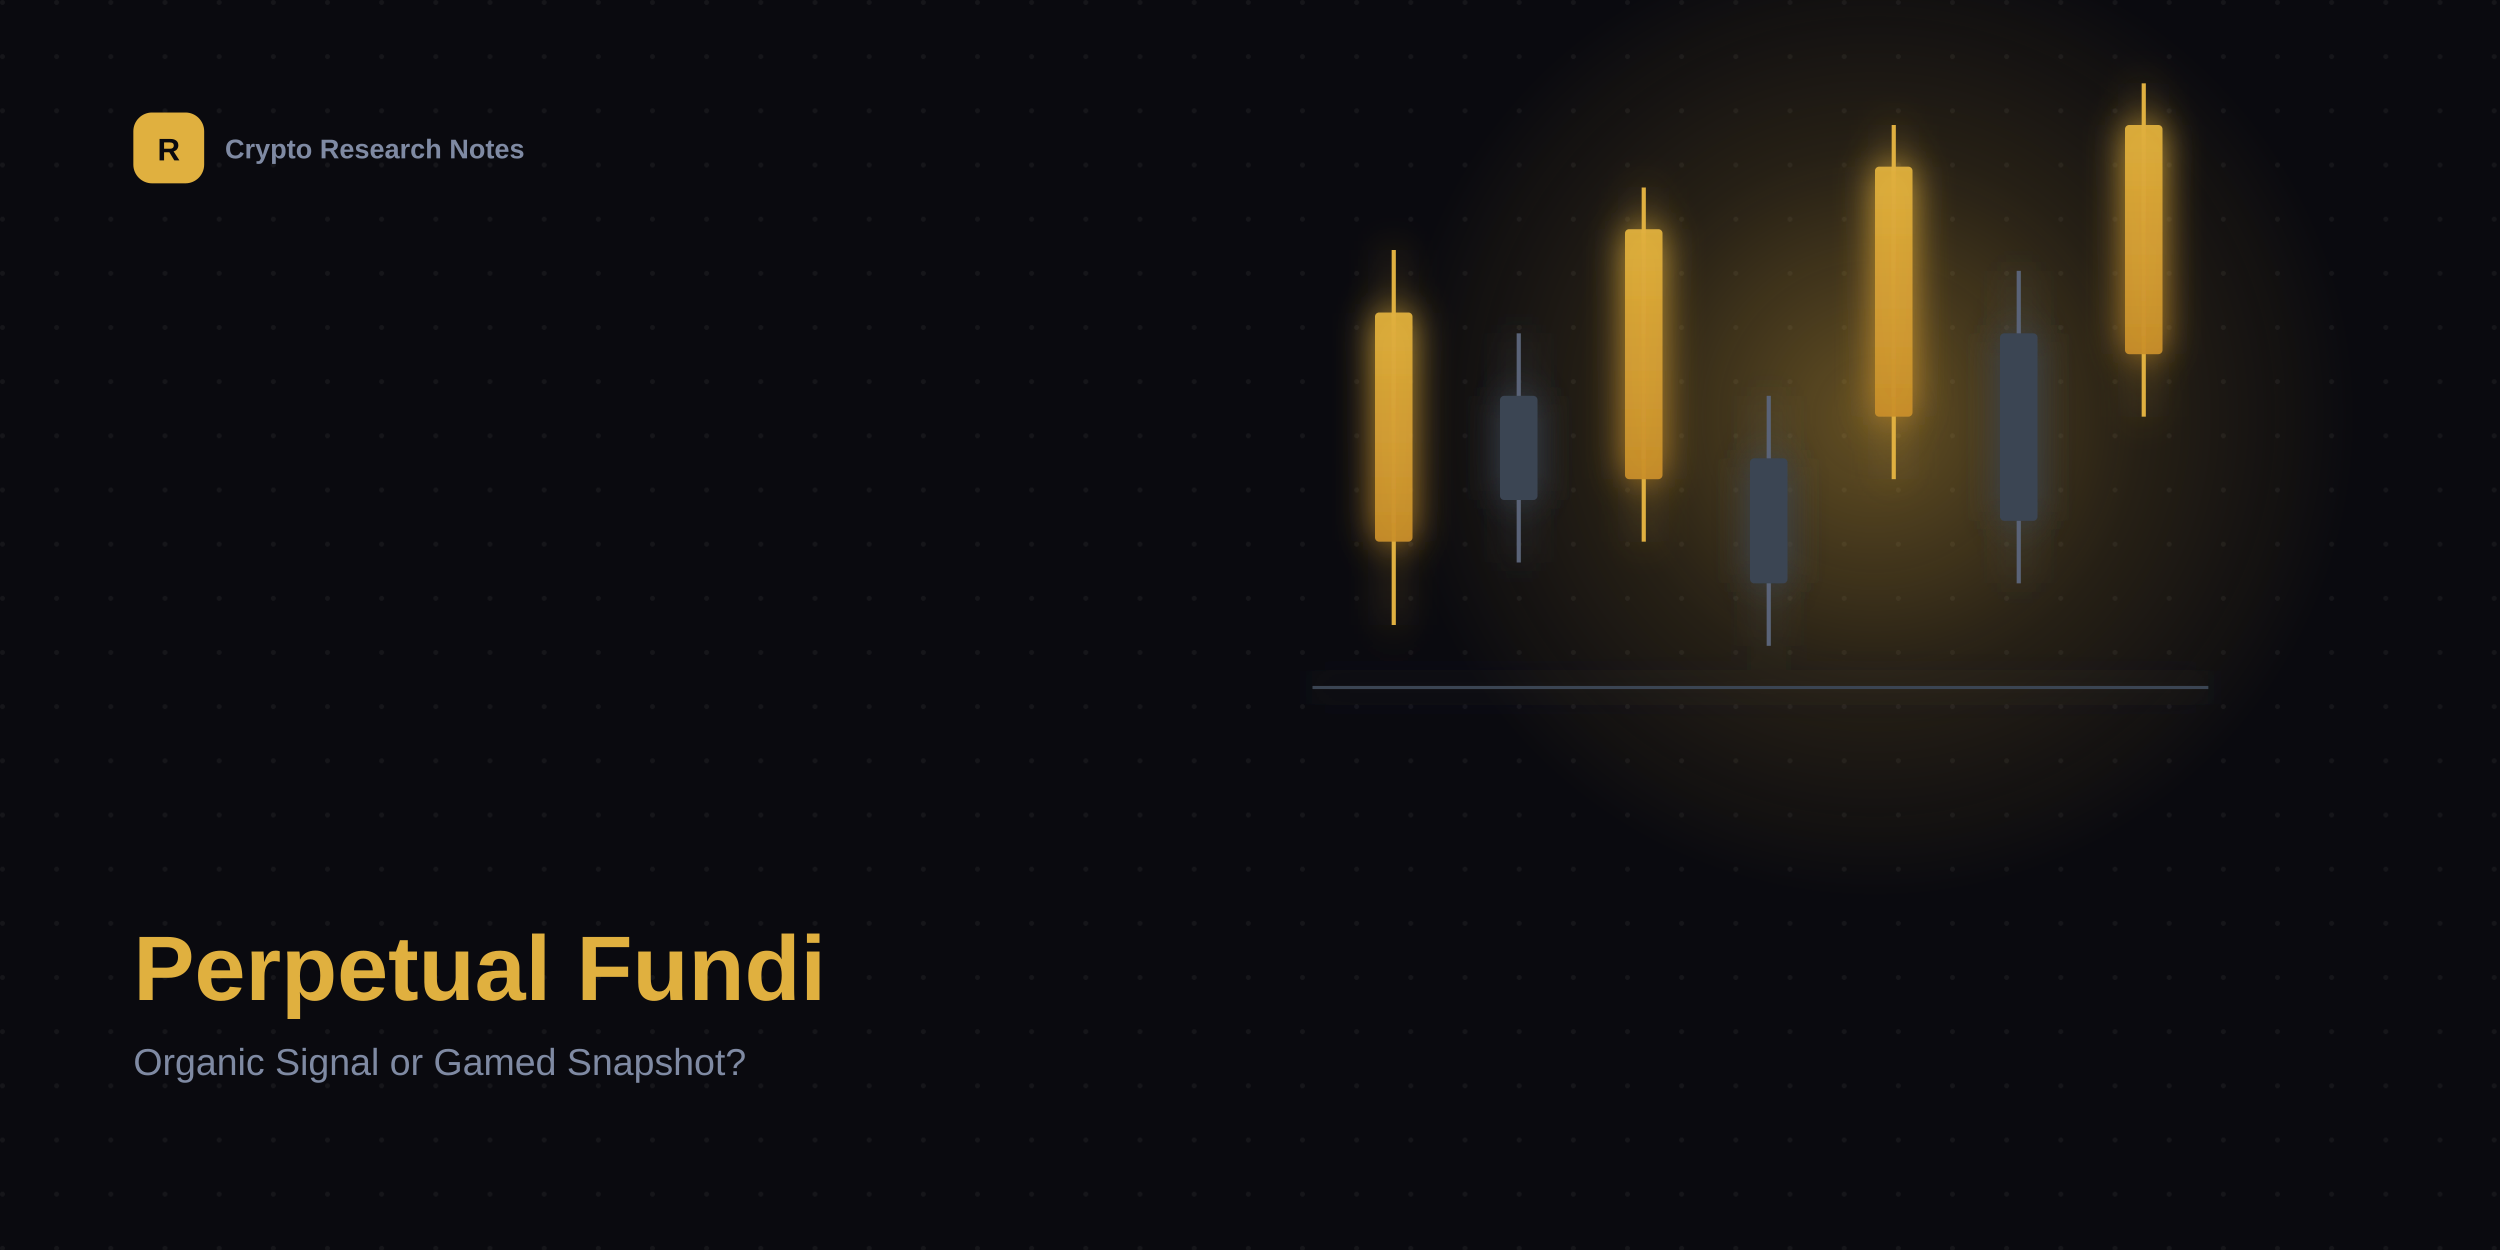
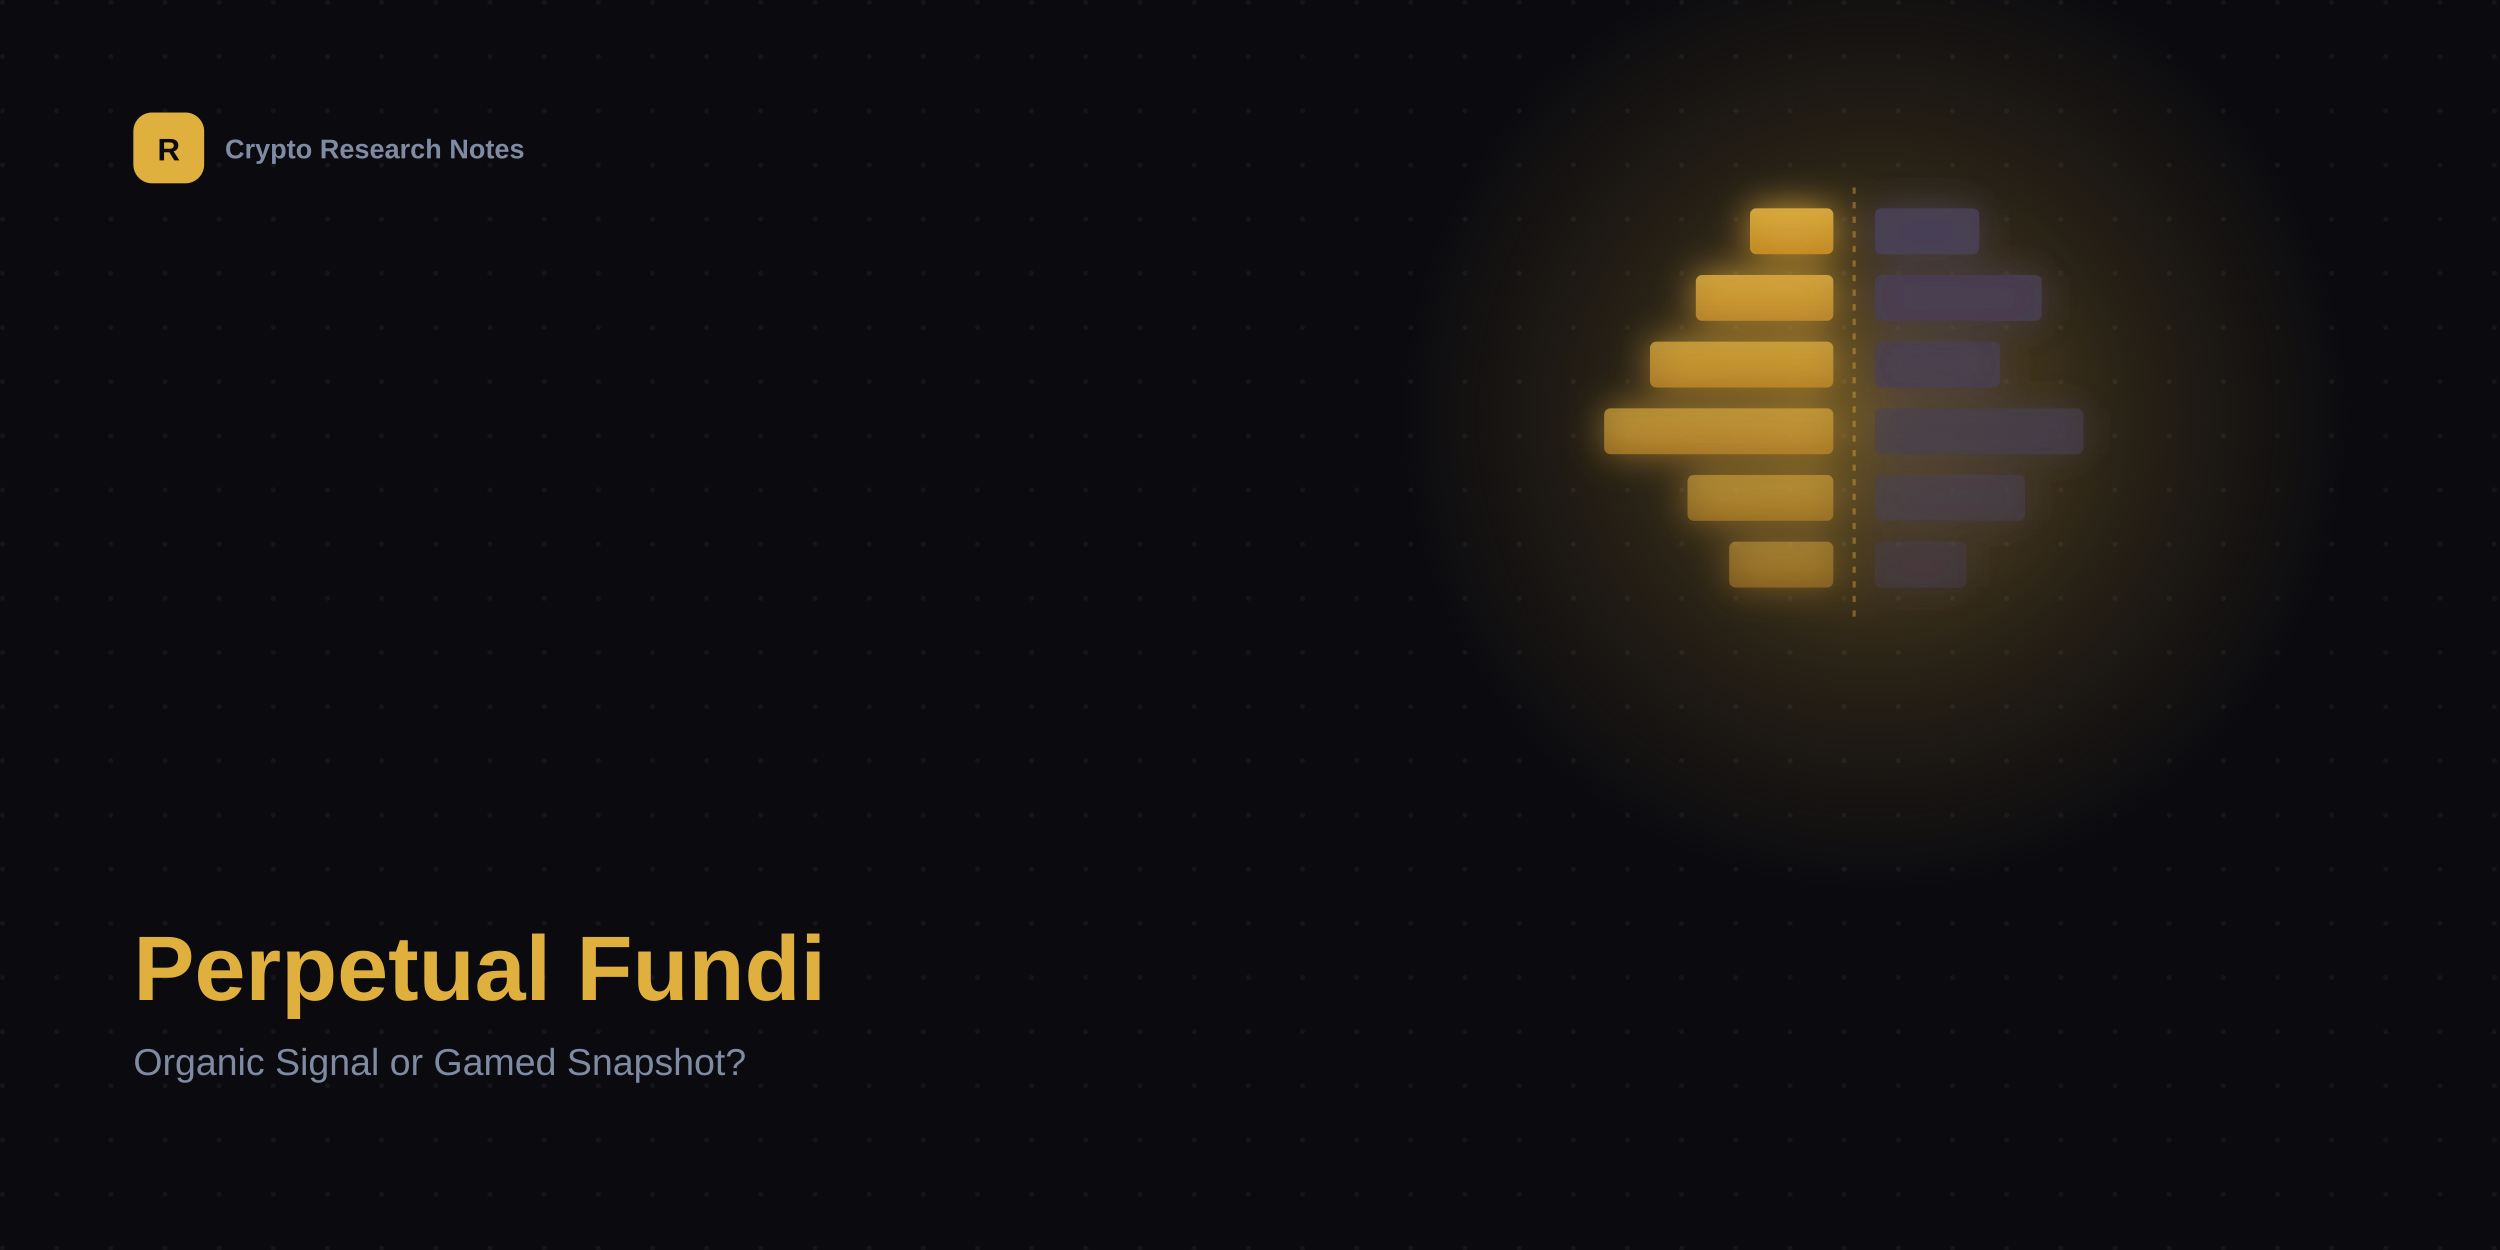
<svg xmlns="http://www.w3.org/2000/svg" viewBox="0 0 1200 600" role="img" aria-label="Perpetual Fundi：Organic Signal or Gamed Snapshot? 主题配图">
  <defs>
    <radialGradient id="glowperpetualfen" cx="50%" cy="50%" r="50%">
      <stop offset="0%" stop-color="#e0b03f" stop-opacity="0.42" />
      <stop offset="55%" stop-color="#e0b03f" stop-opacity="0.13" />
      <stop offset="100%" stop-color="#e0b03f" stop-opacity="0" />
    </radialGradient>
    <linearGradient id="barperpetualfen" x1="0" y1="1" x2="0" y2="0">
      <stop offset="0%" stop-color="#c98f2a" stop-opacity="0.95" />
      <stop offset="100%" stop-color="#e0b03f" stop-opacity="0.95" />
    </linearGradient>
    <filter id="softperpetualfen" x="-80%" y="-80%" width="260%" height="260%">
      <feGaussianBlur stdDeviation="9" result="b" />
      <feMerge>
        <feMergeNode in="b" />
        <feMergeNode in="SourceGraphic" />
      </feMerge>
    </filter>
    <pattern id="dotsperpetualfen" width="26" height="26" patternUnits="userSpaceOnUse">
      <circle cx="1.2" cy="1.2" r="1.2" fill="#ffffff" fill-opacity="0.05" />
    </pattern>
  </defs>
  <rect width="1200" height="600" fill="#0a0a0f" />
  <rect width="1200" height="600" fill="url(#dotsperpetualfen)" />
  <g transform="translate(64,54)">
    <rect x="0" y="0" width="34" height="34" rx="9" fill="#e0b03f" />
    <text x="17" y="23" font-family="'Segoe UI',Arial,sans-serif" font-size="15" font-weight="700" fill="#0a0a0f" text-anchor="middle">R</text>
    <text x="44" y="22" font-family="'Segoe UI',Arial,sans-serif" font-size="13" font-weight="600" fill="#7f8aa3">Crypto Research Notes</text>
  </g>
  <circle cx="900" cy="200" r="230" fill="url(#glowperpetualfen)" />
  <g filter="url(#softperpetualfen)">
-     <line x1="630" y1="330" x2="1060" y2="330" stroke="#3a4452" stroke-width="1.5" />
-     <line x1="669" y1="120" x2="669" y2="300" stroke="#e0b03f" stroke-width="2" />
-     <rect x="660" y="150" width="18" height="110" rx="2" fill="url(#barperpetualfen)" />
-     <line x1="729" y1="160" x2="729" y2="270" stroke="#5a6478" stroke-width="2" />
-     <rect x="720" y="190" width="18" height="50" rx="2" fill="#3a4452" />
-     <line x1="789" y1="90" x2="789" y2="260" stroke="#e0b03f" stroke-width="2" />
-     <rect x="780" y="110" width="18" height="120" rx="2" fill="url(#barperpetualfen)" />
-     <line x1="849" y1="190" x2="849" y2="310" stroke="#5a6478" stroke-width="2" />
-     <rect x="840" y="220" width="18" height="60" rx="2" fill="#3a4452" />
-     <line x1="909" y1="60" x2="909" y2="230" stroke="#e0b03f" stroke-width="2" />
-     <rect x="900" y="80" width="18" height="120" rx="2" fill="url(#barperpetualfen)" />
-     <line x1="969" y1="130" x2="969" y2="280" stroke="#5a6478" stroke-width="2" />
-     <rect x="960" y="160" width="18" height="90" rx="2" fill="#3a4452" />
-     <line x1="1029" y1="40" x2="1029" y2="200" stroke="#e0b03f" stroke-width="2" />
-     <rect x="1020" y="60" width="18" height="110" rx="2" fill="url(#barperpetualfen)" />
+     <line x1="890" y1="90" x2="890" y2="300" stroke="#e0b03f" stroke-width="1.5" opacity="0.4" stroke-dasharray="3 4" />
+     <rect x="840" y="100" width="40" height="22" rx="3" fill="url(#barperpetualfen)" opacity="0.95" />
+     <rect x="814" y="132" width="66" height="22" rx="3" fill="url(#barperpetualfen)" opacity="0.85" />
+     <rect x="792" y="164" width="88" height="22" rx="3" fill="url(#barperpetualfen)" opacity="0.75" />
+     <rect x="770" y="196" width="110" height="22" rx="3" fill="url(#barperpetualfen)" opacity="0.65" />
+     <rect x="810" y="228" width="70" height="22" rx="3" fill="url(#barperpetualfen)" opacity="0.55" />
+     <rect x="830" y="260" width="50" height="22" rx="3" fill="url(#barperpetualfen)" opacity="0.45" />
+     <rect x="900" y="100" width="50" height="22" rx="3" fill="#4a4054" opacity="0.9" />
+     <rect x="900" y="132" width="80" height="22" rx="3" fill="#4a4054" opacity="0.8" />
+     <rect x="900" y="164" width="60" height="22" rx="3" fill="#4a4054" opacity="0.7" />
+     <rect x="900" y="196" width="100" height="22" rx="3" fill="#4a4054" opacity="0.6" />
+     <rect x="900" y="228" width="72" height="22" rx="3" fill="#4a4054" opacity="0.5" />
+     <rect x="900" y="260" width="44" height="22" rx="3" fill="#4a4054" opacity="0.4" />
  </g>
  <g font-family="'Segoe UI',Arial,sans-serif" font-weight="800">
    <text font-size="44" fill="#e0b03f">
      <tspan x="64" y="480">Perpetual Fundi</tspan>
    </text>
  </g>
  <text x="64" y="516" font-family="'Segoe UI',Arial,sans-serif" font-size="18" fill="#7f8aa3">Organic Signal or Gamed Snapshot?</text>
</svg>
